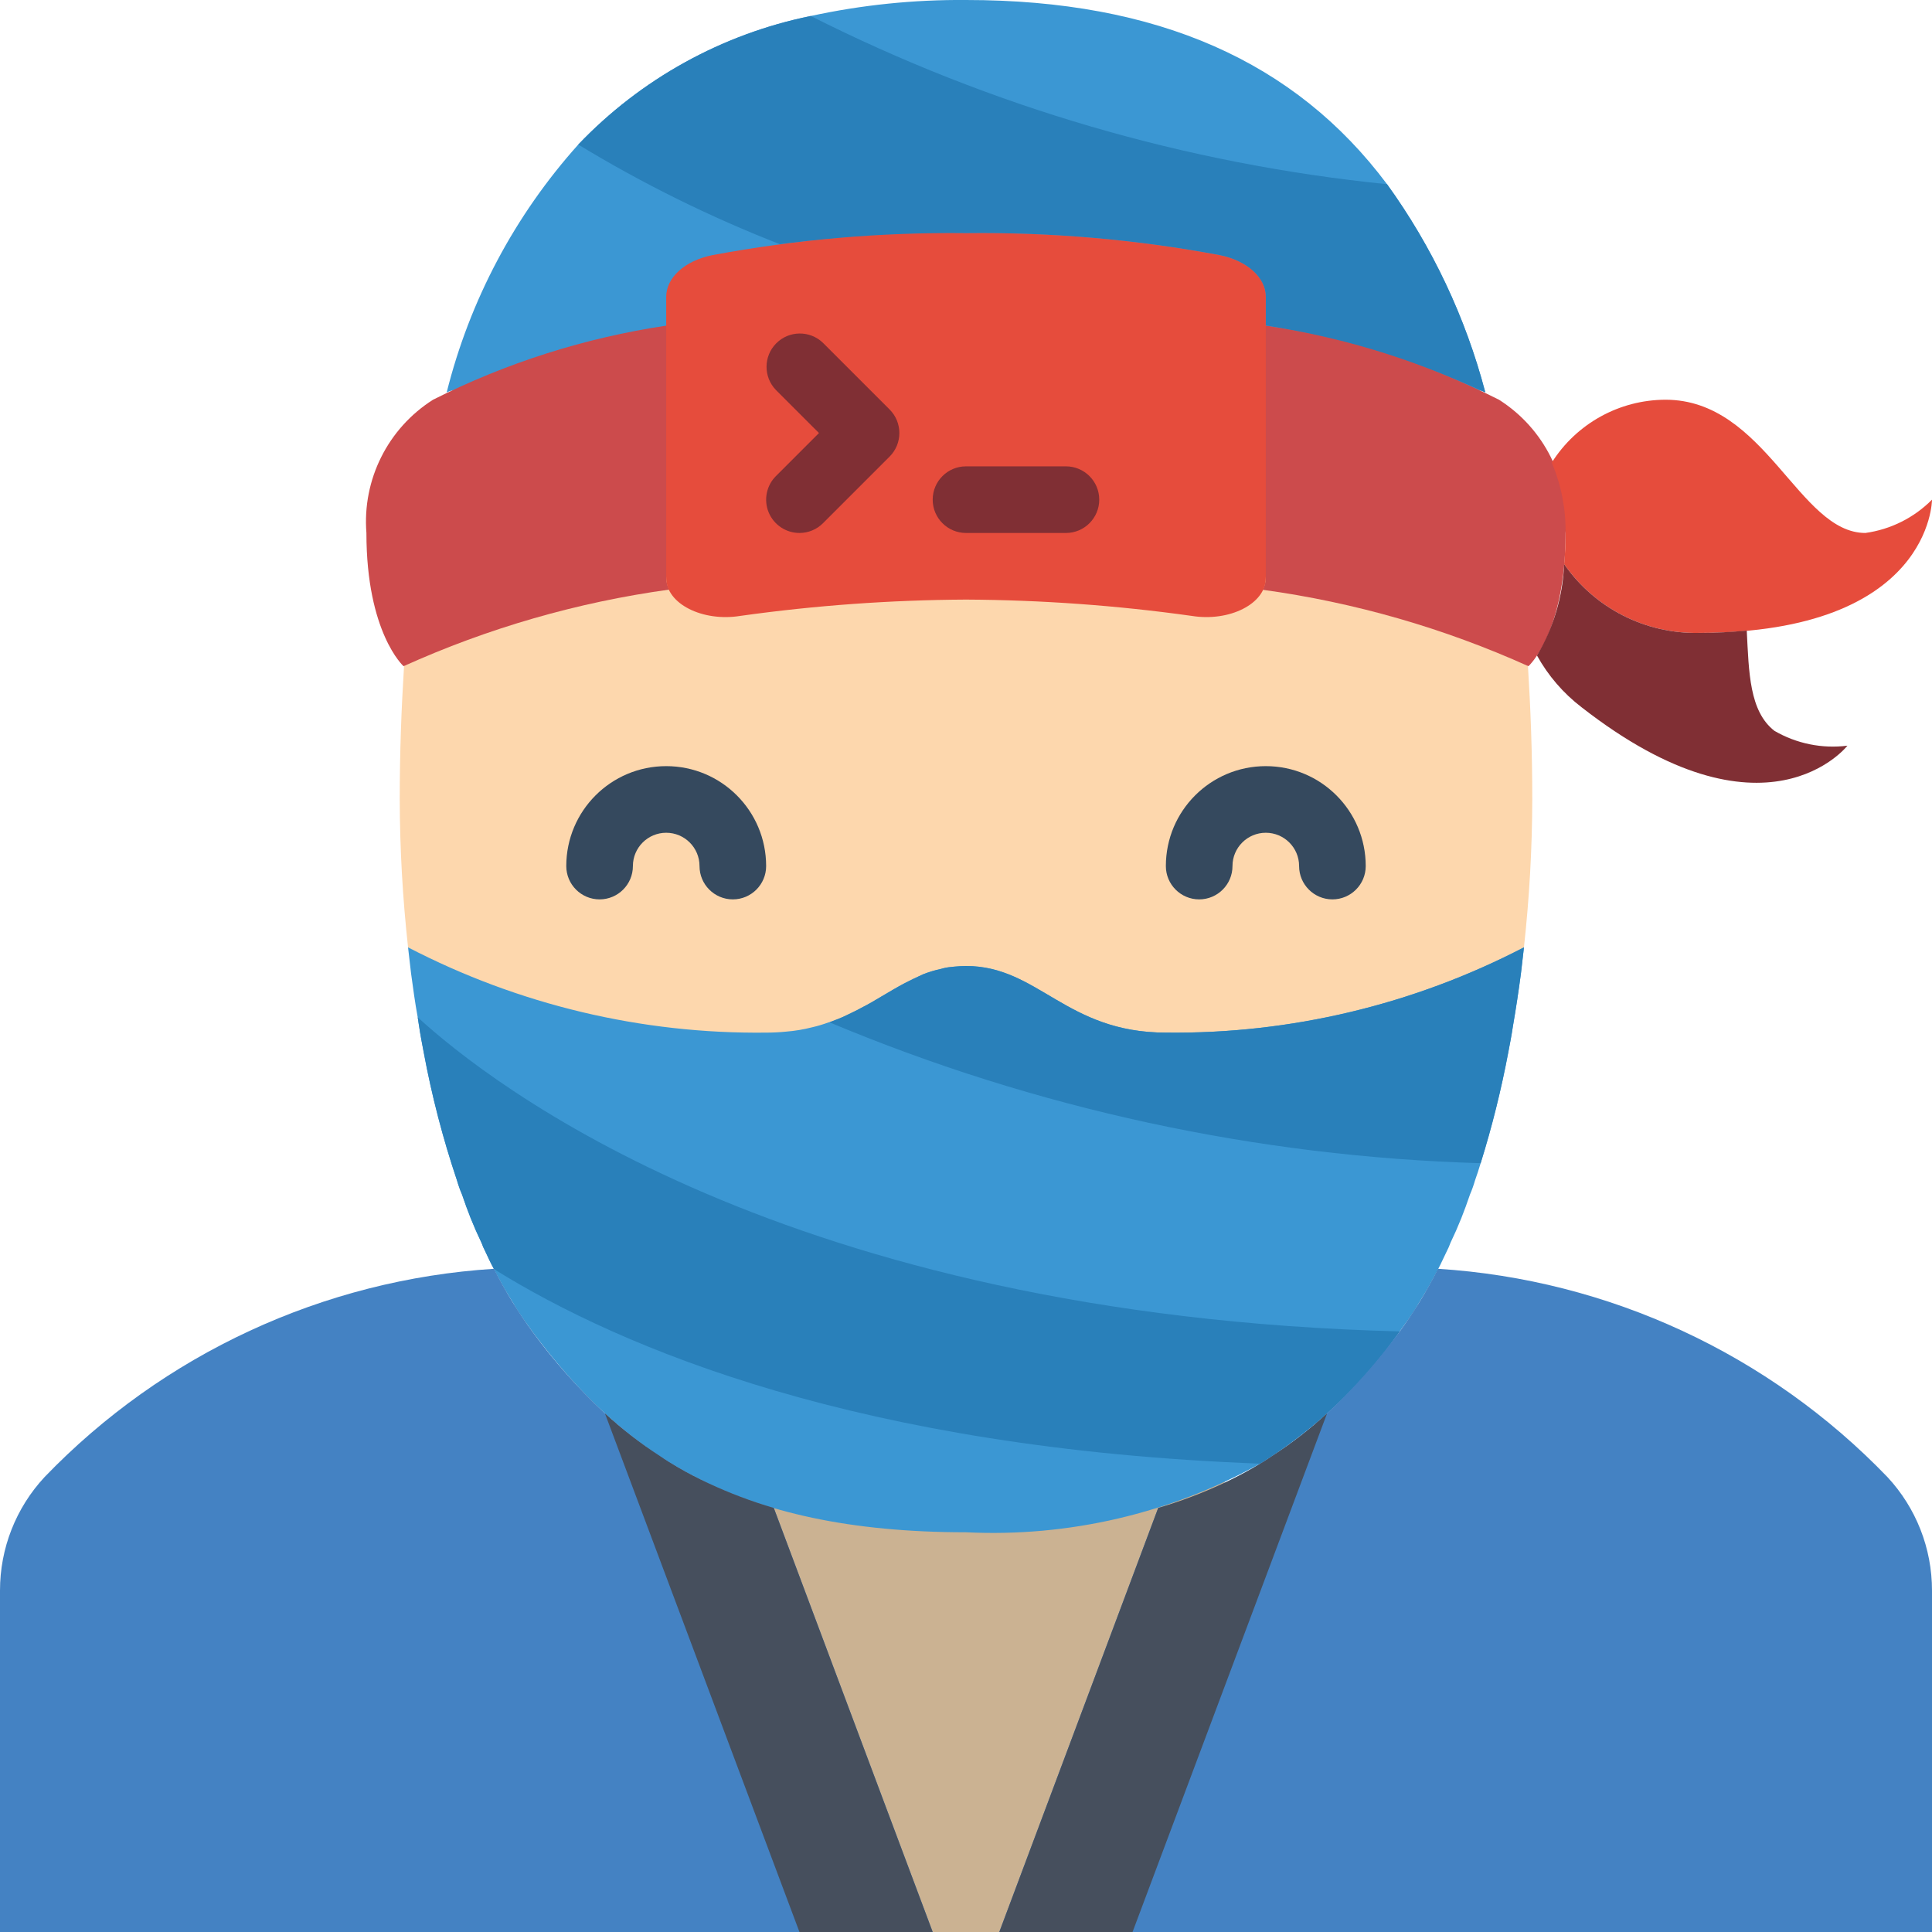
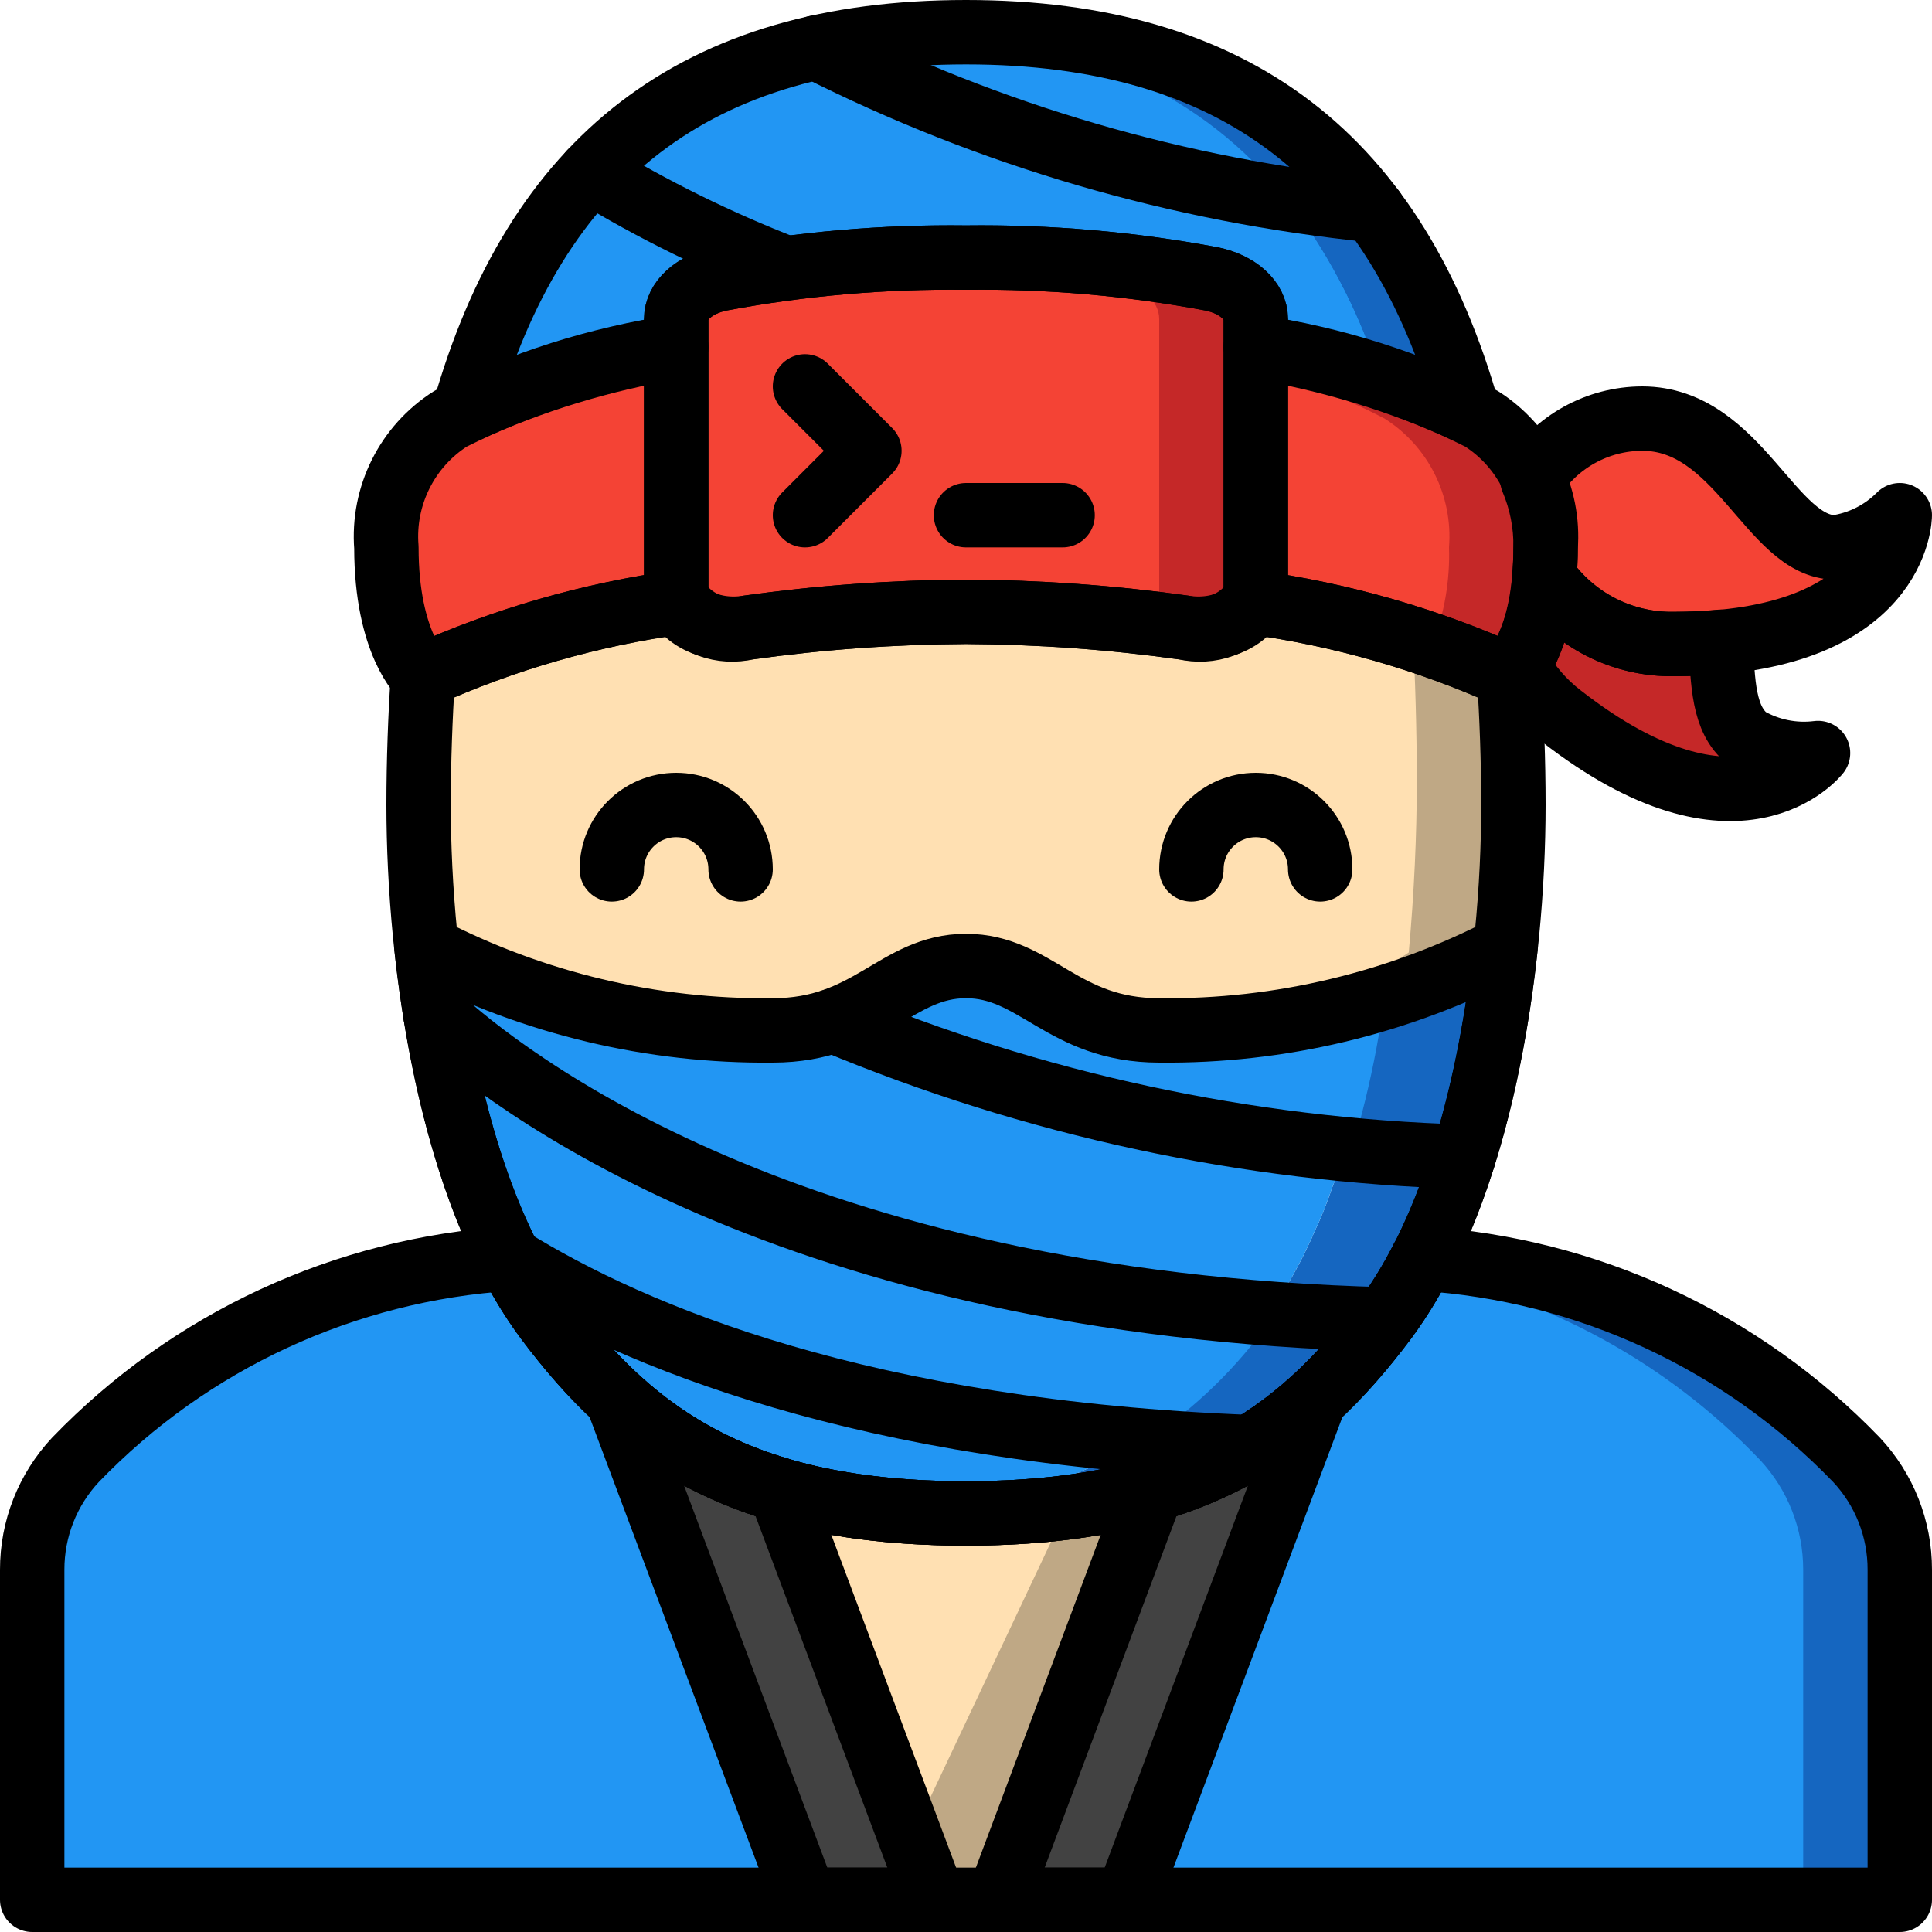
- <svg xmlns="http://www.w3.org/2000/svg" width="1080px" height="1080px" viewBox="0 0 58 58" version="1.1">
-   <g id="warriors" stroke="none" stroke-width="1" fill="none" fill-rule="evenodd">
-     <g id="warriors" transform="translate(0, -1)" fill-rule="nonzero">
-       <path d="M38,12.77 L38,11.91 C38,11.34 37.44,10.83 36.62,10.66 C34.108,10.19 31.556,9.969 29,10 C27.132,9.992 25.265,10.103 23.41,10.33 C22.58,10.44 21.91,10.56 21.38,10.66 C20.56,10.83 20,11.34 20,11.91 L20,12.77 C16.4,13.45 14.24,12.37 13.41,12.78 C14.101,10.015 15.457,7.461 17.36,5.34 C19.238,3.371 21.674,2.024 24.34,1.48 C25.871,1.148 27.434,0.987 29,1 C34.75,1 38.89,2.85 41.64,6.53 C43,8.414 44,10.533 44.59,12.78 C43.76,12.37 41.6,13.45 38,12.77 Z" id="Shape" fill="#3B97D3" />
-       <path d="M37,45 L30.386,59 L27.614,59 L21,45 C23.627,45.576 26.311,45.845 29,45.8 C31.689,45.845 34.373,45.576 37,45 Z" id="Shape" fill="#CBB292" />
-       <path d="M46,25 C45.996,26.483 45.912,27.966 45.75,29.44 C43.6,30.59 39.95,34 35,34 C32,34 31.17,32 29,32 C28.88,32 28.76,32.01 28.64,32.02 C28.61,32.02 28.58,32.03 28.55,32.03 C28.445,32.039 28.341,32.059 28.24,32.09 C28.059,32.128 27.882,32.182 27.71,32.25 C27.61,32.3 27.51,32.34 27.41,32.39 L27.17,32.51 C26.94,32.63 26.71,32.77 26.47,32.91 C26.27,33.03 26.07,33.15 25.85,33.26 C25.71,33.34 25.56,33.41 25.41,33.48 C25.26,33.55 25.08,33.62 24.9,33.69 L24.88,33.69 C24.717,33.751 24.55,33.801 24.38,33.84 C24.124,33.906 23.863,33.949 23.6,33.97 C23.401,33.99 23.2,34 23,34 C18.05,34 14.4,30.59 12.25,29.44 C12.088,27.966 12.004,26.483 12,25 C12,23.6 12.05,22.27 12.13,20.99 C14.19,19.97 17.02,17.69 20.09,17.19 C20.576,17.858 21.418,18.166 22.22,17.97 C24.467,17.655 26.732,17.492 29,17.48 C31.268,17.492 33.533,17.655 35.78,17.97 C36.582,18.166 37.424,17.858 37.91,17.19 C40.98,17.69 43.81,19.974 45.87,20.99 C45.95,22.27 46,23.6 46,25 Z" id="Shape" fill="#FDD7AD" />
-       <path d="M45.75,29.44 L45.66,30.22 C45.59,30.75 45.51,31.28 45.42,31.8 C45.38,32.07 45.33,32.33 45.28,32.59 C45.068,33.715 44.791,34.827 44.45,35.92 C44.4,36.09 44.34,36.27 44.28,36.44 C44.239,36.583 44.189,36.723 44.13,36.86 C44.05,37.1 43.96,37.34 43.87,37.57 C43.77,37.82 43.66,38.07 43.54,38.32 C43.513,38.399 43.479,38.476 43.44,38.55 C43.31,38.83 43.18,39.1 43.03,39.37 C42.9,39.62 42.75,39.87 42.6,40.11 C42.57,40.17 42.53,40.22 42.5,40.28 C42.35,40.52 42.18,40.75 42.02,40.97 C42.01,40.98 42.01,40.99 42,41 C40.886,42.578 39.469,43.918 37.83,44.94 C35.137,46.438 32.078,47.151 29,47 C22,47 18.68,44.58 16,41 C15.83,40.77 15.66,40.53 15.5,40.28 C15.47,40.22 15.43,40.17 15.4,40.11 C15.25,39.87 15.1,39.62 14.97,39.37 C14.92,39.28 14.87,39.19 14.83,39.1 C14.73,38.92 14.65,38.74 14.56,38.55 C14.521,38.476 14.487,38.399 14.46,38.32 C14.34,38.07 14.23,37.82 14.13,37.57 C14.04,37.34 13.95,37.1 13.87,36.86 C13.811,36.723 13.761,36.583 13.72,36.44 C13.296,35.182 12.962,33.895 12.72,32.59 C12.67,32.33 12.62,32.07 12.58,31.8 C12.57,31.71 12.55,31.63 12.54,31.54 C12.46,31.11 12.4,30.66 12.34,30.22 L12.25,29.44 C15.568,31.164 19.261,32.044 23,32 C23.2,32 23.401,31.99 23.6,31.97 C23.863,31.949 24.124,31.906 24.38,31.84 C24.55,31.801 24.717,31.751 24.88,31.69 L24.9,31.69 C25.08,31.62 25.25,31.56 25.41,31.48 C25.57,31.4 25.71,31.34 25.85,31.26 C26.07,31.15 26.27,31.03 26.47,30.91 C26.71,30.77 26.94,30.63 27.17,30.51 L27.41,30.39 C27.51,30.34 27.61,30.3 27.71,30.25 C27.882,30.182 28.059,30.128 28.24,30.09 C28.341,30.059 28.445,30.039 28.55,30.03 C28.58,30.03 28.61,30.02 28.64,30.02 C28.76,30.01 28.88,30 29,30 C31.17,30 32,32 35,32 C38.739,32.044 42.432,31.164 45.75,29.44 Z" id="Shape" fill="#3B97D3" />
-       <path d="M38,10.77 L38,9.91 C38,9.34 37.44,8.83 36.62,8.66 C34.108,8.19 31.556,7.969 29,8 C27.132,7.992 25.265,8.103 23.41,8.33 C21.31,7.511 19.286,6.511 17.36,5.34 C19.238,3.371 21.674,2.024 24.34,1.48 C29.749,4.209 35.613,5.921 41.64,6.53 C43,8.414 44,10.533 44.59,12.78 C42.491,11.825 40.275,11.149 38,10.77 Z" id="Shape" fill="#2980BA" />
-       <path d="M42.02,40.97 C42.01,40.98 42.01,40.99 42,41 C40.886,42.578 39.469,43.918 37.83,44.94 C25.84,44.49 18.69,41.5 14.83,39.1 C14.73,38.92 14.65,38.74 14.56,38.55 C14.521,38.476 14.487,38.399 14.46,38.32 C14.34,38.07 14.23,37.82 14.13,37.57 C14.04,37.34 13.95,37.1 13.87,36.86 C13.811,36.723 13.761,36.583 13.72,36.44 C13.296,35.182 12.962,33.895 12.72,32.59 C12.67,32.33 12.62,32.07 12.58,31.8 C12.57,31.71 12.55,31.63 12.54,31.54 C14.71,33.53 23.58,40.5 42.02,40.97 Z" id="Shape" fill="#2980BA" />
-       <path d="M45.75,29.44 L45.66,30.22 C45.59,30.75 45.51,31.28 45.42,31.8 C45.38,32.07 45.33,32.33 45.28,32.59 C45.068,33.715 44.791,34.827 44.45,35.92 C37.729,35.724 31.101,34.29 24.9,31.69 C25.08,31.62 25.25,31.56 25.41,31.48 C25.57,31.4 25.71,31.34 25.85,31.26 C26.07,31.15 26.27,31.03 26.47,30.91 C26.71,30.77 26.94,30.63 27.17,30.51 L27.41,30.39 C27.51,30.34 27.61,30.3 27.71,30.25 C27.882,30.182 28.059,30.128 28.24,30.09 C28.341,30.059 28.445,30.039 28.55,30.03 C28.58,30.03 28.61,30.02 28.64,30.02 C28.76,30.01 28.88,30 29,30 C31.17,30 32,32 35,32 C38.739,32.044 42.432,31.164 45.75,29.44 Z" id="Shape" fill="#2980BA" />
-       <path d="M20,18.354 L22,14 L20,10.776 C17.563,11.141 15.201,11.892 13,13 C11.644,13.86 10.874,15.399 11,17 C11,20 12.115,21 12.115,21 C14.65,19.855 17.336,19.08 20.091,18.7 C20.035,18.593 20.004,18.475 20,18.354 Z" id="Shape" fill="#CC4B4C" />
-       <path d="M22,28 C21.448,28 21,27.552 21,27 C21,26.448 20.552,26 20,26 C19.448,26 19,26.448 19,27 C19,27.552 18.552,28 18,28 C17.448,28 17,27.552 17,27 C17,25.343 18.343,24 20,24 C21.657,24 23,25.343 23,27 C23,27.552 22.552,28 22,28 Z" id="Shape" fill="#35495E" />
-       <path d="M40,28 C39.448,28 39,27.552 39,27 C39,26.448 38.552,26 38,26 C37.448,26 37,26.448 37,27 C37,27.552 36.552,28 36,28 C35.448,28 35,27.552 35,27 C35,25.343 36.343,24 38,24 C39.657,24 41,25.343 41,27 C41,27.552 40.552,28 40,28 Z" id="Shape" fill="#35495E" />
-       <path d="M23.23,46.27 L28,59 L-3.41196796e-06,59 L4.35238139e-16,48.75 C-0.001,47.485 0.477,46.266 1.34,45.34 C4.898,41.644 9.71,39.415 14.83,39.09 C15.166,39.758 15.557,40.397 16,41 C16.642,41.876 17.366,42.689 18.16,43.43 C18.672,43.903 19.224,44.332 19.81,44.71 C19.99,44.83 20.17,44.94 20.35,45.05 C20.64,45.22 20.95,45.38 21.27,45.53 C21.9,45.834 22.556,46.081 23.23,46.27 Z" id="Shape" fill="#4482C3" />
-       <path d="M28,59 L24,59 L18.16,43.43 C18.672,43.903 19.224,44.332 19.81,44.71 C19.98,44.83 20.16,44.94 20.35,45.05 C20.64,45.22 20.95,45.38 21.27,45.53 C21.904,45.825 22.559,46.073 23.23,46.27 L28,59 Z" id="Shape" fill="#464F5D" />
-       <path d="M45,13 C42.799,11.892 40.437,11.141 38,10.776 L36,14 L38,18.354 C37.997,18.477 37.966,18.597 37.91,18.706 C40.665,19.084 43.35,19.857 45.885,21 C45.885,21 47,20 47,17 C47.126,15.399 46.356,13.86 45,13 Z" id="Shape" fill="#CC4B4C" />
-       <path d="M56,17 C54,17 53,13 50,13 C48.614,13.003 47.325,13.716 46.585,14.888 C46.868,15.556 47.009,16.275 47,17 C47,17.34 46.982,17.647 46.957,17.937 C47.875,19.258 49.392,20.032 51,20 C58,20 58,16 58,16 C57.461,16.544 56.758,16.895 56,17 Z" id="Shape" fill="#E64C3C" />
-       <path d="M53.269,22.94 C52.517,22.353 52.503,21.188 52.439,19.931 C51.992,19.972 51.521,20 51,20 C49.392,20.032 47.875,19.258 46.957,17.937 C46.917,18.904 46.637,19.847 46.141,20.678 C46.475,21.283 46.932,21.813 47.481,22.233 C53,26.54 55.461,23.386 55.461,23.386 C54.701,23.482 53.931,23.325 53.269,22.94 Z" id="Shape" fill="#802F34" />
-       <path d="M58,48.75 L58,59 L30,59 L34.77,46.27 C35.444,46.081 36.1,45.834 36.73,45.53 C37.05,45.38 37.36,45.22 37.65,45.05 C37.83,44.94 38.01,44.83 38.19,44.71 C38.776,44.332 39.328,43.903 39.84,43.43 C40.634,42.689 41.358,41.876 42,41 C42.443,40.397 42.834,39.758 43.17,39.09 C48.29,39.415 53.102,41.644 56.66,45.34 C57.523,46.266 58.001,47.485 58,48.75 Z" id="Shape" fill="#4482C3" />
-       <path d="M39.84,43.43 L34,59 L30,59 L34.77,46.27 C35.441,46.073 36.096,45.825 36.73,45.53 C37.05,45.38 37.36,45.22 37.65,45.05 C37.84,44.94 38.02,44.83 38.19,44.71 C38.776,44.332 39.328,43.903 39.84,43.43 Z" id="Shape" fill="#464F5D" />
-       <path d="M29,8 C31.555,7.969 34.106,8.19 36.617,8.66 C37.445,8.827 38,9.335 38,9.912 L38,18.354 C38,19.128 36.907,19.672 35.778,19.49 C33.532,19.175 31.268,19.012 29,19 C26.732,19.012 24.468,19.175 22.222,19.49 C21.094,19.672 20,19.128 20,18.354 L20,9.912 C20,9.335 20.555,8.827 21.384,8.66 C23.895,8.19 26.446,7.969 29,8 Z" id="Shape" fill="#E64C3C" />
-       <path d="M24,17 C23.596,17 23.231,16.756 23.076,16.383 C22.922,16.009 23.007,15.579 23.293,15.293 L24.586,14 L23.293,12.707 C22.914,12.315 22.919,11.691 23.305,11.305 C23.691,10.919 24.315,10.914 24.707,11.293 L26.707,13.293 C27.097,13.683 27.097,14.317 26.707,14.707 L24.707,16.707 C24.52,16.895 24.265,17 24,17 Z" id="Shape" fill="#802F34" />
-       <path d="M32,17 L29,17 C28.448,17 28,16.552 28,16 C28,15.448 28.448,15 29,15 L32,15 C32.552,15 33,15.448 33,16 C33,16.552 32.552,17 32,17 Z" id="Shape" fill="#802F34" />
+ <svg xmlns="http://www.w3.org/2000/svg" width="1080px" height="1080px" viewBox="0 0 60 60" version="1.1">
+   <g id="Page-1" stroke="none" stroke-width="1" fill="none" fill-rule="evenodd">
+     <g id="warriors" transform="translate(1, 0)">
+       <path d="M44.59,12.78 C43.86,12.42 42.11,13.21 39.25,12.95 C38.86,12.91 38.44,12.85 38,12.77 L38,11.91 C37.997,11.654 37.892,11.41 37.71,11.23 C37.416,10.93 37.034,10.731 36.62,10.66 C36.32,10.6 35.98,10.54 35.59,10.47 C33.409,10.14 31.206,9.983 29,10 C28.62,10 28.26,10 27.91,10.02 C27.877,10.015 27.843,10.015 27.81,10.02 C26.339,10.042 24.87,10.145 23.41,10.33 C22.58,10.44 21.91,10.56 21.38,10.66 C20.56,10.83 20,11.34 20,11.91 L20,12.77 C18.794,12.995 17.563,13.055 16.34,12.95 C14.87,12.82 13.91,12.54 13.41,12.78 C14.02,10.421 15.094,8.208 16.57,6.27 C16.812,5.942 17.075,5.631 17.36,5.34 C17.59,5.1 17.82,4.87 18.07,4.65 C18.28,4.45 18.5,4.27 18.72,4.09 C18.81,4.02 18.9,3.95 19,3.88 C19.226,3.702 19.463,3.538 19.71,3.39 C19.87,3.271 20.041,3.168 20.22,3.08 C20.551,2.872 20.895,2.685 21.25,2.52 C21.5,2.41 21.75,2.31 22,2.21 C22.25,2.11 22.52,2.01 22.79,1.92 C23.01,1.84 23.23,1.77 23.46,1.71 C23.75,1.62 24.04,1.55 24.34,1.48 C25.465,1.231 26.609,1.081 27.76,1.03 L27.79,1.03 C28.18,1.01 28.59,1 29,1 C34.75,1 38.89,2.85 41.64,6.53 C43,8.414 44,10.533 44.59,12.78 Z" id="Shape" fill="#1566C0" fill-rule="nonzero" />
+       <path d="M37,45 L30.39,59 L27.61,59 L27,57.71 L21.31,45.66 L21,45 C22.971,45.446 24.98,45.7 27,45.76 C27.64,45.79 28.31,45.8 29,45.8 C30.32,45.8 31.55,45.75 32.69,45.66 C34.141,45.551 35.582,45.33 37,45 Z" id="Shape" fill="#BFA885" fill-rule="nonzero" />
+       <path d="M33,45 L32.69,45.66 L27,57.71 L21.31,45.66 C22.45,45.75 23.68,45.8 25,45.8 C25.69,45.8 26.36,45.79 27,45.76 C29.02,45.7 31.029,45.446 33,45 Z" id="Shape" fill="#FFE0B2" fill-rule="nonzero" />
+       <path d="M46,25 C45.996,26.483 45.912,27.966 45.75,29.44 C43.82,30.47 40.7,33.31 36.51,33.89 C36.01,33.963 35.505,33.999 35,34 C32,34 31.17,32 29,32 C28.88,32 28.76,32.01 28.64,32.02 C28.61,32.02 28.58,32.03 28.55,32.03 C28.445,32.039 28.341,32.059 28.24,32.09 C28.059,32.128 27.882,32.182 27.71,32.25 C27.61,32.3 27.51,32.34 27.41,32.39 L27.17,32.51 C27.04,32.58 26.91,32.65 26.78,32.73 C26.68,32.79 26.58,32.85 26.47,32.91 C26.27,33.03 26.07,33.15 25.85,33.26 C25.71,33.34 25.56,33.41 25.41,33.48 C25.26,33.55 25.08,33.62 24.9,33.69 L24.88,33.69 C24.717,33.751 24.55,33.801 24.38,33.84 C24.124,33.906 23.863,33.949 23.6,33.97 C23.417,33.991 23.234,34.001 23.05,34 L23,34 C18.05,34 14.4,30.59 12.25,29.44 C12.088,27.966 12.004,26.483 12,25 C12,23.6 12.05,22.27 12.13,20.99 C14.19,19.97 17.02,17.69 20.09,17.19 C20.576,17.858 21.418,18.166 22.22,17.97 C24.467,17.655 26.732,17.492 29,17.48 C31.268,17.492 33.533,17.655 35.78,17.97 C36.582,18.166 37.424,17.858 37.91,17.19 C38.959,17.383 39.976,17.723 40.93,18.2 C42.81,19.09 44.51,20.32 45.87,20.99 C45.95,22.27 46,23.6 46,25 Z" id="Shape" fill="#BFA885" fill-rule="nonzero" />
+       <path d="M43,24.29 C43,25.91 42.92,27.72 42.75,29.58 C41.32,30.49 39.22,32.59 36.51,33.89 C36.01,33.963 35.505,33.999 35,34 C32,34 31.17,32 29,32 C28.88,32 28.76,32.01 28.64,32.02 C28.61,32.02 28.58,32.03 28.55,32.03 C28.445,32.039 28.341,32.059 28.24,32.09 C28.059,32.128 27.882,32.182 27.71,32.25 C27.61,32.3 27.51,32.34 27.41,32.39 L27.17,32.51 C27.04,32.58 26.91,32.65 26.78,32.73 C26.526,32.657 26.264,32.62 26,32.62 C25.88,32.62 25.76,32.63 25.64,32.64 C25.61,32.64 25.58,32.66 25.55,32.66 C25.444,32.668 25.339,32.691 25.24,32.73 C25.058,32.778 24.881,32.842 24.71,32.92 C24.61,32.98 24.51,33.03 24.41,33.08 L24.17,33.23 C23.94,33.37 23.71,33.54 23.47,33.7 C23.33,33.8 23.2,33.9 23.05,34 L23,34 C18.05,34 14.4,30.59 12.25,29.44 C12.088,27.966 12.004,26.483 12,25 C12,23.6 12.05,22.27 12.13,20.99 C14.19,19.97 17.02,17.69 20.09,17.19 C20.576,17.858 21.418,18.166 22.22,17.97 C24.467,17.655 26.732,17.492 29,17.48 C31.268,17.492 33.533,17.655 35.78,17.97 C36.582,18.166 37.424,17.858 37.91,17.19 C38.959,17.383 39.976,17.723 40.93,18.2 C41.554,18.672 42.202,19.113 42.87,19.52 C42.95,21.05 43,22.63 43,24.29 Z" id="Shape" fill="#FFE0B2" fill-rule="nonzero" />
+       <path d="M45.75,29.44 L45.66,30.22 C45.59,30.75 45.51,31.28 45.42,31.8 C45.38,32.07 45.33,32.33 45.28,32.59 C45.068,33.715 44.791,34.827 44.45,35.92 C44.4,36.09 44.34,36.27 44.28,36.44 C44.239,36.583 44.189,36.723 44.13,36.86 C44.05,37.1 43.96,37.34 43.87,37.57 C43.77,37.82 43.66,38.07 43.54,38.32 C43.513,38.399 43.479,38.476 43.44,38.55 C43.31,38.83 43.18,39.1 43.03,39.37 C42.9,39.62 42.75,39.87 42.6,40.11 C42.57,40.17 42.53,40.22 42.5,40.28 C42.35,40.52 42.18,40.75 42.02,40.97 C42.01,40.98 42.01,40.99 42,41 C40.886,42.578 39.469,43.918 37.83,44.94 C35.137,46.438 32.078,47.151 29,47 C28.33,47 27.68,46.98 27.08,46.94 C29.542,46.857 31.946,46.17 34.08,44.94 C35.719,43.918 37.136,42.578 38.25,41 C38.26,40.99 38.26,40.98 38.27,40.97 C38.43,40.75 38.6,40.52 38.75,40.28 C38.78,40.22 38.82,40.17 38.85,40.11 C39,39.87 39.15,39.62 39.28,39.37 C39.43,39.1 39.56,38.83 39.69,38.55 C39.729,38.476 39.763,38.399 39.79,38.32 C39.91,38.07 40.02,37.82 40.12,37.57 C40.21,37.34 40.3,37.1 40.38,36.86 C40.439,36.723 40.489,36.583 40.53,36.44 C40.59,36.27 40.65,36.09 40.7,35.92 C41.041,34.827 41.318,33.715 41.53,32.59 C41.58,32.33 41.63,32.07 41.67,31.8 C41.71,31.55 41.75,31.3 41.78,31.05 C43.156,30.653 44.486,30.114 45.75,29.44 Z" id="Shape" fill="#1566C0" fill-rule="nonzero" />
+       <path d="M41.78,31.05 C41.75,31.3 41.71,31.55 41.67,31.8 C41.63,32.07 41.58,32.33 41.53,32.59 C41.318,33.715 41.041,34.827 40.7,35.92 C40.65,36.09 40.59,36.27 40.53,36.44 C40.489,36.583 40.439,36.723 40.38,36.86 C40.3,37.1 40.21,37.34 40.12,37.57 C40.02,37.82 39.91,38.07 39.79,38.32 C39.763,38.399 39.729,38.476 39.69,38.55 C39.56,38.83 39.43,39.1 39.28,39.37 C39.15,39.62 39,39.87 38.85,40.11 C38.82,40.17 38.78,40.22 38.75,40.28 C38.6,40.52 38.43,40.75 38.27,40.97 C38.26,40.98 38.26,40.99 38.25,41 C37.136,42.578 35.719,43.918 34.08,44.94 C31.946,46.17 29.542,46.857 27.08,46.94 C21.37,46.52 18.42,44.23 16,41 C15.83,40.77 15.66,40.53 15.5,40.28 C15.47,40.22 15.43,40.17 15.4,40.11 C15.25,39.87 15.1,39.62 14.97,39.37 C14.92,39.28 14.87,39.19 14.83,39.1 C14.73,38.92 14.65,38.74 14.56,38.55 C14.521,38.476 14.487,38.399 14.46,38.32 C14.34,38.07 14.23,37.82 14.13,37.57 C14.04,37.34 13.95,37.1 13.87,36.86 C13.811,36.723 13.761,36.583 13.72,36.44 C13.296,35.182 12.962,33.895 12.72,32.59 C12.67,32.33 12.62,32.07 12.58,31.8 C12.57,31.71 12.55,31.63 12.54,31.54 C12.51,31.38 12.48,31.22 12.46,31.05 C12.42,30.78 12.38,30.5 12.34,30.22 L12.25,29.44 C14.807,30.784 17.603,31.61 20.48,31.87 C21.317,31.96 22.158,32.004 23,32 C23.2,32 23.401,31.99 23.6,31.97 C23.863,31.949 24.124,31.906 24.38,31.84 C24.55,31.801 24.717,31.751 24.88,31.69 L24.9,31.69 C25.08,31.62 25.25,31.56 25.41,31.48 C25.57,31.4 25.71,31.34 25.85,31.26 C26.07,31.15 26.27,31.03 26.47,30.91 C26.7,30.78 26.91,30.65 27.13,30.53 C27.14,30.52 27.16,30.52 27.17,30.51 L27.41,30.39 C27.51,30.34 27.61,30.3 27.71,30.25 C27.882,30.182 28.059,30.128 28.24,30.09 C28.341,30.059 28.445,30.039 28.55,30.03 C28.58,30.03 28.61,30.02 28.64,30.02 C28.76,30.01 28.88,30 29,30 C30.84,30 31.72,31.44 33.78,31.87 C34.181,31.957 34.59,32.001 35,32 C37.294,32.01 39.577,31.69 41.78,31.05 Z" id="Shape" fill="#2296F3" fill-rule="nonzero" />
+       <path d="M44.59,12.78 C43.704,12.361 42.788,12.007 41.85,11.72 C40.587,11.327 39.301,11.01 38,10.77 L38,9.91 C38,9.34 37.44,8.83 36.62,8.66 C34.108,8.19 31.556,7.969 29,8 C28.62,8 28.26,8 27.91,8.02 C27.877,8.015 27.843,8.015 27.81,8.02 L27.77,8.02 C26.312,8.047 24.857,8.15 23.41,8.33 C23.25,8.27 23.09,8.2 22.94,8.14 C21.007,7.36 19.141,6.423 17.36,5.34 C17.59,5.1 17.82,4.87 18.07,4.65 C18.28,4.45 18.5,4.27 18.72,4.09 C18.81,4.02 18.9,3.95 19,3.88 C19.226,3.702 19.463,3.538 19.71,3.39 C19.87,3.271 20.041,3.168 20.22,3.08 C20.551,2.872 20.895,2.685 21.25,2.52 C21.5,2.41 21.75,2.31 22,2.21 C22.25,2.11 22.52,2.01 22.79,1.92 C23.01,1.84 23.23,1.77 23.46,1.71 C23.75,1.62 24.04,1.55 24.34,1.48 C28.921,3.809 33.848,5.386 38.93,6.15 C39.8,6.29 40.71,6.42 41.64,6.53 C43,8.414 44,10.533 44.59,12.78 Z" id="Shape" fill="#1566C0" fill-rule="nonzero" />
+       <path d="M42.18,12.78 C41.68,12.54 40.72,12.82 39.25,12.95 C38.027,13.055 36.796,12.995 35.59,12.77 L35.59,11.91 C35.59,11.34 35.03,10.83 34.21,10.66 C32.132,10.265 30.025,10.051 27.91,10.02 C27.877,10.015 27.843,10.015 27.81,10.02 C27.42,10 27.01,10 26.59,10 C24.722,9.992 22.855,10.103 21,10.33 C20.17,10.44 19.5,10.56 18.97,10.66 C18.15,10.83 17.59,11.34 17.59,11.91 L17.59,12.77 C17.15,12.85 16.73,12.91 16.34,12.95 C14.87,12.82 13.91,12.54 13.41,12.78 C14.02,10.421 15.094,8.208 16.57,6.27 C16.812,5.942 17.075,5.631 17.36,5.34 C17.59,5.1 17.82,4.87 18.07,4.65 C18.28,4.45 18.5,4.27 18.72,4.09 C18.81,4.02 18.9,3.95 19,3.88 C19.226,3.702 19.463,3.538 19.71,3.39 C19.87,3.271 20.041,3.168 20.22,3.08 C20.551,2.872 20.895,2.685 21.25,2.52 C21.5,2.41 21.75,2.31 22,2.21 C22.25,2.11 22.52,2.01 22.79,1.92 C22.49,1.77 22.21,1.62 21.93,1.48 C23.461,1.148 25.024,0.987 26.59,1 C26.99,1 27.38,1.01 27.76,1.03 L27.79,1.03 C32.73,1.26 36.39,2.97 38.93,6.15 C39.03,6.27 39.13,6.4 39.23,6.53 C40.38,8.106 41.265,9.859 41.85,11.72 C41.97,12.06 42.08,12.42 42.18,12.78 Z" id="Shape" fill="#2296F3" fill-rule="nonzero" />
+       <path d="M42.18,12.78 C40.747,12.111 39.249,11.592 37.71,11.23 C37.07,11.07 36.36,10.92 35.59,10.77 L35.59,9.91 C35.59,9.34 35.03,8.83 34.21,8.66 C32.132,8.265 30.025,8.051 27.91,8.02 C27.877,8.015 27.843,8.015 27.81,8.02 L27.77,8.02 C27.39,8 27,8 26.59,8 C25.21,8 24,8.05 22.94,8.14 C22.22,8.19 21.57,8.26 21,8.33 C19.483,7.735 18.003,7.047 16.57,6.27 C16.812,5.942 17.075,5.631 17.36,5.34 C17.59,5.1 17.82,4.87 18.07,4.65 C18.28,4.45 18.5,4.27 18.72,4.09 C18.81,4.02 18.9,3.95 19,3.88 C19.226,3.702 19.463,3.538 19.71,3.39 C19.87,3.271 20.041,3.168 20.22,3.08 C20.551,2.872 20.895,2.685 21.25,2.52 C21.5,2.41 21.75,2.31 22,2.21 C22.25,2.11 22.52,2.01 22.79,1.92 C27.967,4.383 33.527,5.942 39.23,6.53 C40.38,8.106 41.265,9.859 41.85,11.72 C41.97,12.06 42.08,12.42 42.18,12.78 Z" id="Shape" fill="#2296F3" fill-rule="nonzero" />
+       <path d="M45.75,29.44 L45.66,30.22 C45.59,30.75 45.51,31.28 45.42,31.8 C45.38,32.07 45.33,32.33 45.28,32.59 C45.068,33.715 44.791,34.827 44.45,35.92 C43.25,35.86 42.1,35.78 40.99,35.67 C41.294,34.657 41.544,33.629 41.74,32.59 C41.79,32.33 41.84,32.07 41.88,31.8 C41.92,31.53 41.97,31.26 42,30.98 C43.3,30.599 44.557,30.082 45.75,29.44 Z" id="Shape" fill="#1566C0" fill-rule="nonzero" />
+       <path d="M42.02,40.97 C42.01,40.98 42.01,40.99 42,41 C40.886,42.578 39.469,43.918 37.83,44.94 C36.71,44.9 35.63,44.84 34.59,44.75 C24.53,43.93 18.33,41.28 14.83,39.1 C14.73,38.92 14.65,38.74 14.56,38.55 C14.521,38.476 14.487,38.399 14.46,38.32 C14.34,38.07 14.23,37.82 14.13,37.57 C14.04,37.34 13.95,37.1 13.87,36.86 C13.811,36.723 13.761,36.583 13.72,36.44 C13.51,35.83 13.33,35.21 13.16,34.57 L13.16,34.56 C12.99,33.91 12.85,33.26 12.72,32.59 C12.67,32.33 12.62,32.07 12.58,31.8 C12.57,31.71 12.55,31.63 12.54,31.54 C14.71,33.53 23.58,40.5 42.02,40.97 Z" id="Shape" fill="#1566C0" fill-rule="nonzero" />
+       <path d="M38.48,40.97 C38.47,40.98 38.47,40.99 38.46,41 C37.413,42.478 36.1,43.75 34.59,44.75 C24.53,43.93 18.33,41.28 14.83,39.1 C14.73,38.92 14.65,38.74 14.56,38.55 C14.521,38.476 14.487,38.399 14.46,38.32 C14.34,38.07 14.23,37.82 14.13,37.57 C14.04,37.34 13.95,37.1 13.87,36.86 C13.811,36.723 13.761,36.583 13.72,36.44 C13.51,35.83 13.17,32.64 13,32 C17.58,34.72 25.87,40.65 38.48,40.97 Z" id="Shape" fill="#2296F3" fill-rule="nonzero" />
+       <path d="M42,30.98 C41.97,31.26 41.93,31.53 41.88,31.8 C41.83,32.07 41.79,32.33 41.74,32.59 C41.544,33.629 41.294,34.657 40.99,35.67 C35.449,35.207 30.018,33.864 24.9,31.69 C25.08,31.62 25.25,31.56 25.41,31.48 C25.57,31.4 25.71,31.34 25.85,31.26 C26.07,31.15 26.27,31.03 26.47,30.91 C26.71,30.77 26.94,30.63 27.17,30.51 C27.19,30.5 27.22,30.49 27.24,30.48 C27.3,30.45 27.35,30.42 27.41,30.39 C27.51,30.34 27.61,30.3 27.71,30.25 C27.882,30.182 28.059,30.128 28.24,30.09 C28.341,30.059 28.445,30.039 28.55,30.03 C28.58,30.03 28.61,30.02 28.64,30.02 C28.76,30.01 28.88,30 29,30 C30.86,30 31.74,31.47 33.84,31.88 C34.221,31.964 34.61,32.004 35,32 C37.371,32.013 39.731,31.669 42,30.98 Z" id="Shape" fill="#2296F3" fill-rule="nonzero" />
+       <path d="M20,18.354 L22,14 L20,10.776 C17.563,11.141 15.201,11.892 13,13 C11.644,13.86 10.874,15.399 11,17 C11,20 12.115,21 12.115,21 C14.65,19.855 17.336,19.08 20.091,18.7 C20.035,18.593 20.004,18.475 20,18.354 Z" id="Shape" fill="#F44335" fill-rule="nonzero" />
+       <path d="M23.23,46.27 L28,59 L-3.41196796e-06,59 L4.35238139e-16,48.75 C-0.001,47.485 0.477,46.266 1.34,45.34 C4.898,41.644 9.71,39.415 14.83,39.09 C15.166,39.758 15.557,40.397 16,41 C16.642,41.876 17.366,42.689 18.16,43.43 C18.672,43.903 19.224,44.332 19.81,44.71 C19.99,44.83 20.17,44.94 20.35,45.05 C20.64,45.22 20.95,45.38 21.27,45.53 C21.9,45.834 22.556,46.081 23.23,46.27 Z" id="Shape" fill="#2296F3" fill-rule="nonzero" />
+       <path d="M28,59 L24,59 L18.16,43.43 C18.672,43.903 19.224,44.332 19.81,44.71 C19.98,44.83 20.16,44.94 20.35,45.05 C20.64,45.22 20.95,45.38 21.27,45.53 C21.904,45.825 22.559,46.073 23.23,46.27 L28,59 Z" id="Shape" fill="#424242" fill-rule="nonzero" />
+       <path d="M47,17 C47,20 45.88,21 45.88,21 C45.104,20.618 44.302,20.291 43.48,20.02 C41.66,19.439 39.798,19.001 37.91,18.71 C37.966,18.598 37.996,18.475 38,18.35 L36,14 L37.63,11.37 L38,10.78 C40.437,11.139 42.801,11.889 45,13 C46.356,13.86 47.126,15.399 47,17 Z" id="Shape" fill="#C52828" fill-rule="nonzero" />
+       <path d="M44,17 C44.033,18.032 43.856,19.059 43.48,20.02 C41.66,19.439 39.798,19.001 37.91,18.71 C37.966,18.598 37.996,18.475 38,18.35 L36,14 L37.63,11.37 C39.149,11.73 40.617,12.277 42,13 C43.356,13.86 44.126,15.399 44,17 Z" id="Shape" fill="#F44335" fill-rule="nonzero" />
+       <path d="M56,17 C54,17 53,13 50,13 C48.614,13.003 47.325,13.716 46.585,14.888 C46.868,15.556 47.009,16.275 47,17 C47,17.34 46.982,17.647 46.957,17.937 C47.875,19.258 49.392,20.032 51,20 C58,20 58,16 58,16 C57.461,16.544 56.758,16.895 56,17 Z" id="Shape" fill="#F44335" fill-rule="nonzero" />
+       <path d="M53.269,22.94 C52.517,22.353 52.503,21.188 52.439,19.931 C51.992,19.972 51.521,20 51,20 C49.392,20.032 47.875,19.258 46.957,17.937 C46.917,18.904 46.637,19.847 46.141,20.678 C46.475,21.283 46.932,21.813 47.481,22.233 C53,26.54 55.461,23.386 55.461,23.386 C54.701,23.482 53.931,23.325 53.269,22.94 Z" id="Shape" fill="#C52828" fill-rule="nonzero" />
+       <path d="M58,48.75 L58,59 L30,59 L34.77,46.27 C35.444,46.081 36.1,45.834 36.73,45.53 C37.05,45.38 37.36,45.22 37.65,45.05 C37.83,44.94 38.01,44.83 38.19,44.71 C38.776,44.332 39.328,43.903 39.84,43.43 C40.634,42.689 41.358,41.876 42,41 C42.357,40.521 42.678,40.016 42.96,39.49 C43.03,39.36 43.1,39.23 43.17,39.09 C48.29,39.415 53.102,41.644 56.66,45.34 C57.523,46.266 58.001,47.485 58,48.75 Z" id="Shape" fill="#1566C0" fill-rule="nonzero" />
+       <path d="M55,48.75 L55,59 L30,59 L34.77,46.27 C35.444,46.081 36.1,45.834 36.73,45.53 C37.05,45.38 37.36,45.22 37.65,45.05 C37.83,44.94 38.01,44.83 38.19,44.71 C38.776,44.332 39.328,43.903 39.84,43.43 C40.634,42.689 41.358,41.876 42,41 C42.357,40.521 42.678,40.016 42.96,39.49 C47.046,40.286 50.785,42.33 53.66,45.34 C54.523,46.266 55.001,47.485 55,48.75 Z" id="Shape" fill="#2296F3" fill-rule="nonzero" />
+       <path d="M39.84,43.43 L34,59 L30,59 L34.77,46.27 C35.441,46.073 36.096,45.825 36.73,45.53 C37.05,45.38 37.36,45.22 37.65,45.05 C37.84,44.94 38.02,44.83 38.19,44.71 C38.776,44.332 39.328,43.903 39.84,43.43 Z" id="Shape" fill="#424242" fill-rule="nonzero" />
+       <path d="M38,9.91 L38,18.35 C38,19.13 36.91,19.67 35.78,19.49 C35.29,19.41 34.79,19.34 34.28,19.29 C31.63,19 29,19 29,19 C29,19 28.48,19 27.66,19.03 C27.624,19.035 27.586,19.035 27.55,19.03 C25.766,19.075 23.986,19.229 22.22,19.49 C21.711,19.577 21.188,19.507 20.72,19.29 C20.316,19.145 20.035,18.777 20,18.35 L20,9.91 C20,9.34 20.56,8.83 21.38,8.66 C23.398,8.271 25.445,8.06 27.5,8.03 C27.98,8.01 28.48,8 29,8 C31.556,7.969 34.108,8.19 36.62,8.66 C37.44,8.83 38,9.34 38,9.91 Z" id="Shape" fill="#C52828" fill-rule="nonzero" />
+       <path d="M35,9.91 L35,18.35 C34.965,18.777 34.684,19.145 34.28,19.29 C33.812,19.507 33.289,19.577 32.78,19.49 C31.083,19.245 29.374,19.091 27.66,19.03 C27.624,19.035 27.586,19.035 27.55,19.03 C26.61,19 26,19 26,19 C26,19 23.37,19 20.72,19.29 C20.316,19.145 20.035,18.777 20,18.35 L20,9.91 C20,9.34 20.56,8.83 21.38,8.66 C23.398,8.271 25.445,8.06 27.5,8.03 C29.555,8.06 31.602,8.271 33.62,8.66 C34.44,8.83 35,9.34 35,9.91 Z" id="Shape" fill="#F44335" fill-rule="nonzero" />
+       <path d="M29,8 C31.555,7.969 34.106,8.19 36.617,8.66 C37.445,8.827 38,9.335 38,9.912 L38,18.354 C38,19.128 36.907,19.672 35.778,19.49 C33.532,19.175 31.268,19.012 29,19 C26.732,19.012 24.468,19.175 22.222,19.49 C21.094,19.672 20,19.128 20,18.354 L20,9.912 C20,9.335 20.555,8.827 21.384,8.66 C23.895,8.19 26.446,7.969 29,8 Z" id="Shape" stroke="#000000" stroke-width="2" stroke-linecap="round" stroke-linejoin="round" />
+       <path d="M20,18.354 L20,10.776 C17.563,11.141 15.201,11.892 13,13 C11.644,13.86 10.874,15.399 11,17 C11,20 12.115,21 12.115,21 C14.65,19.855 17.336,19.08 20.091,18.7 C20.035,18.593 20.004,18.475 20,18.354 Z" id="Shape" stroke="#000000" stroke-width="2" stroke-linecap="round" stroke-linejoin="round" />
+       <path d="M45,13 C42.799,11.892 40.437,11.141 38,10.776 L38,18.354 C37.997,18.477 37.966,18.597 37.91,18.706 C40.665,19.084 43.35,19.857 45.885,21 C45.885,21 47,20 47,17 C47.126,15.399 46.356,13.86 45,13 Z" id="Shape" stroke="#000000" stroke-width="2" stroke-linecap="round" stroke-linejoin="round" />
+       <path d="M44.588,12.784 C42.363,4.938 37.4,1 29,1 C20.6,1 15.637,4.938 13.412,12.784 C15.509,11.824 17.724,11.148 20,10.773 L20,9.912 C20,9.335 20.555,8.827 21.384,8.659 C23.895,8.19 26.446,7.969 29,8 C31.554,7.969 34.106,8.19 36.617,8.659 C37.445,8.827 38,9.335 38,9.912 L38,10.774 C40.276,11.148 42.491,11.824 44.588,12.784 Z" id="Shape" stroke="#000000" stroke-width="2" stroke-linecap="round" stroke-linejoin="round" />
+       <path d="M45.868,20.994 C43.339,19.855 40.659,19.084 37.91,18.707 C37.426,19.379 36.582,19.689 35.778,19.49 C33.532,19.175 31.268,19.012 29,19 C26.732,19.012 24.468,19.175 22.222,19.49 C21.418,19.689 20.574,19.379 20.091,18.706 C17.342,19.084 14.662,19.855 12.132,20.994 C12.053,22.275 12,23.6 12,25 C12,30 13,37 16,41 C18.683,44.578 22,47 29,47 C36,47 39.317,44.578 42,41 C45,37 46,30 46,25 C46,23.6 45.947,22.275 45.868,20.994 Z" id="Shape" stroke="#000000" stroke-width="2" stroke-linecap="round" stroke-linejoin="round" />
+       <polyline id="Shape" stroke="#000000" stroke-width="2" stroke-linecap="round" stroke-linejoin="round" points="24 12 26 14 24 16" />
+       <path d="M29,16 L32,16" id="Shape" stroke="#000000" stroke-width="2" stroke-linecap="round" stroke-linejoin="round" />
+       <path d="M35,32 C32,32 31.167,30 29,30 C26.833,30 26,32 23,32 C19.26,32.041 15.567,31.161 12.247,29.438 C12.7,33.6 13.818,38.091 16,41 C18.683,44.578 22,47 29,47 C36,47 39.317,44.578 42,41 C44.182,38.091 45.3,33.6 45.753,29.438 C42.433,31.161 38.74,32.041 35,32 Z" id="Shape" stroke="#000000" stroke-width="2" stroke-linecap="round" stroke-linejoin="round" />
+       <path d="M18,27 C18,25.895 18.895,25 20,25 C21.105,25 22,25.895 22,27" id="Shape" stroke="#000000" stroke-width="2" stroke-linecap="round" stroke-linejoin="round" />
+       <path d="M40,27 C40,25.895 39.105,25 38,25 C36.895,25 36,25.895 36,27" id="Shape" stroke="#000000" stroke-width="2" stroke-linecap="round" stroke-linejoin="round" />
+       <path d="M56,17 C54,17 53,13 50,13 C48.614,13.003 47.325,13.716 46.585,14.888 C46.868,15.556 47.009,16.275 47,17 C47,17.34 46.982,17.647 46.957,17.937 C47.875,19.258 49.392,20.032 51,20 C58,20 58,16 58,16 C57.461,16.544 56.758,16.895 56,17 Z" id="Shape" stroke="#000000" stroke-width="2" stroke-linecap="round" stroke-linejoin="round" />
+       <path d="M53.269,22.94 C52.517,22.353 52.503,21.188 52.439,19.931 C51.992,19.972 51.521,20 51,20 C49.392,20.032 47.875,19.258 46.957,17.937 C46.917,18.904 46.637,19.847 46.141,20.678 C46.475,21.283 46.932,21.813 47.481,22.233 C53,26.54 55.461,23.386 55.461,23.386 C54.701,23.482 53.931,23.325 53.269,22.94 Z" id="Shape" stroke="#000000" stroke-width="2" stroke-linecap="round" stroke-linejoin="round" />
+       <path d="M14.825,39.1 C18.69,41.5 25.839,44.487 37.833,44.941" id="Shape" stroke="#000000" stroke-width="2" stroke-linecap="round" stroke-linejoin="round" />
+       <path d="M12.524,31.515 C14.665,33.492 23.532,40.502 42.019,40.975" id="Shape" stroke="#000000" stroke-width="2" stroke-linecap="round" stroke-linejoin="round" />
+       <path d="M24.878,31.7 C31.089,34.295 37.725,35.727 44.454,35.923" id="Shape" stroke="#000000" stroke-width="2" stroke-linecap="round" stroke-linejoin="round" />
+       <path d="M17.349,5.343 C19.278,6.516 21.306,7.515 23.411,8.33" id="Shape" stroke="#000000" stroke-width="2" stroke-linecap="round" stroke-linejoin="round" />
+       <path d="M24.344,1.477 C29.751,4.21 35.616,5.922 41.644,6.527" id="Shape" stroke="#000000" stroke-width="2" stroke-linecap="round" stroke-linejoin="round" />
+       <path d="M43.172,39.09 C42.836,39.759 42.444,40.398 42,41 C39.317,44.578 36,47 29,47 C22,47 18.683,44.578 16,41 C15.556,40.398 15.164,39.759 14.828,39.09 C9.711,39.416 4.902,41.644 1.344,45.336 C0.478,46.262 -0.003,47.482 4.4408921e-16,48.75 L-1.14359321e-05,59 L58,59 L58,48.75 C58.003,47.482 57.522,46.262 56.656,45.336 C53.098,41.644 48.289,39.416 43.172,39.09 Z" id="Shape" stroke="#000000" stroke-width="2" stroke-linecap="round" stroke-linejoin="round" />
+       <path d="M23.225,46.267 C21.338,45.732 19.603,44.76 18.161,43.43 L24,59 L28,59 L23.225,46.267 Z" id="Shape" stroke="#000000" stroke-width="2" stroke-linecap="round" stroke-linejoin="round" />
+       <path d="M34.775,46.267 C36.662,45.732 38.397,44.76 39.839,43.43 L34,59 L30,59 L34.775,46.267 Z" id="Shape" stroke="#000000" stroke-width="2" stroke-linecap="round" stroke-linejoin="round" />
    </g>
  </g>
</svg>
